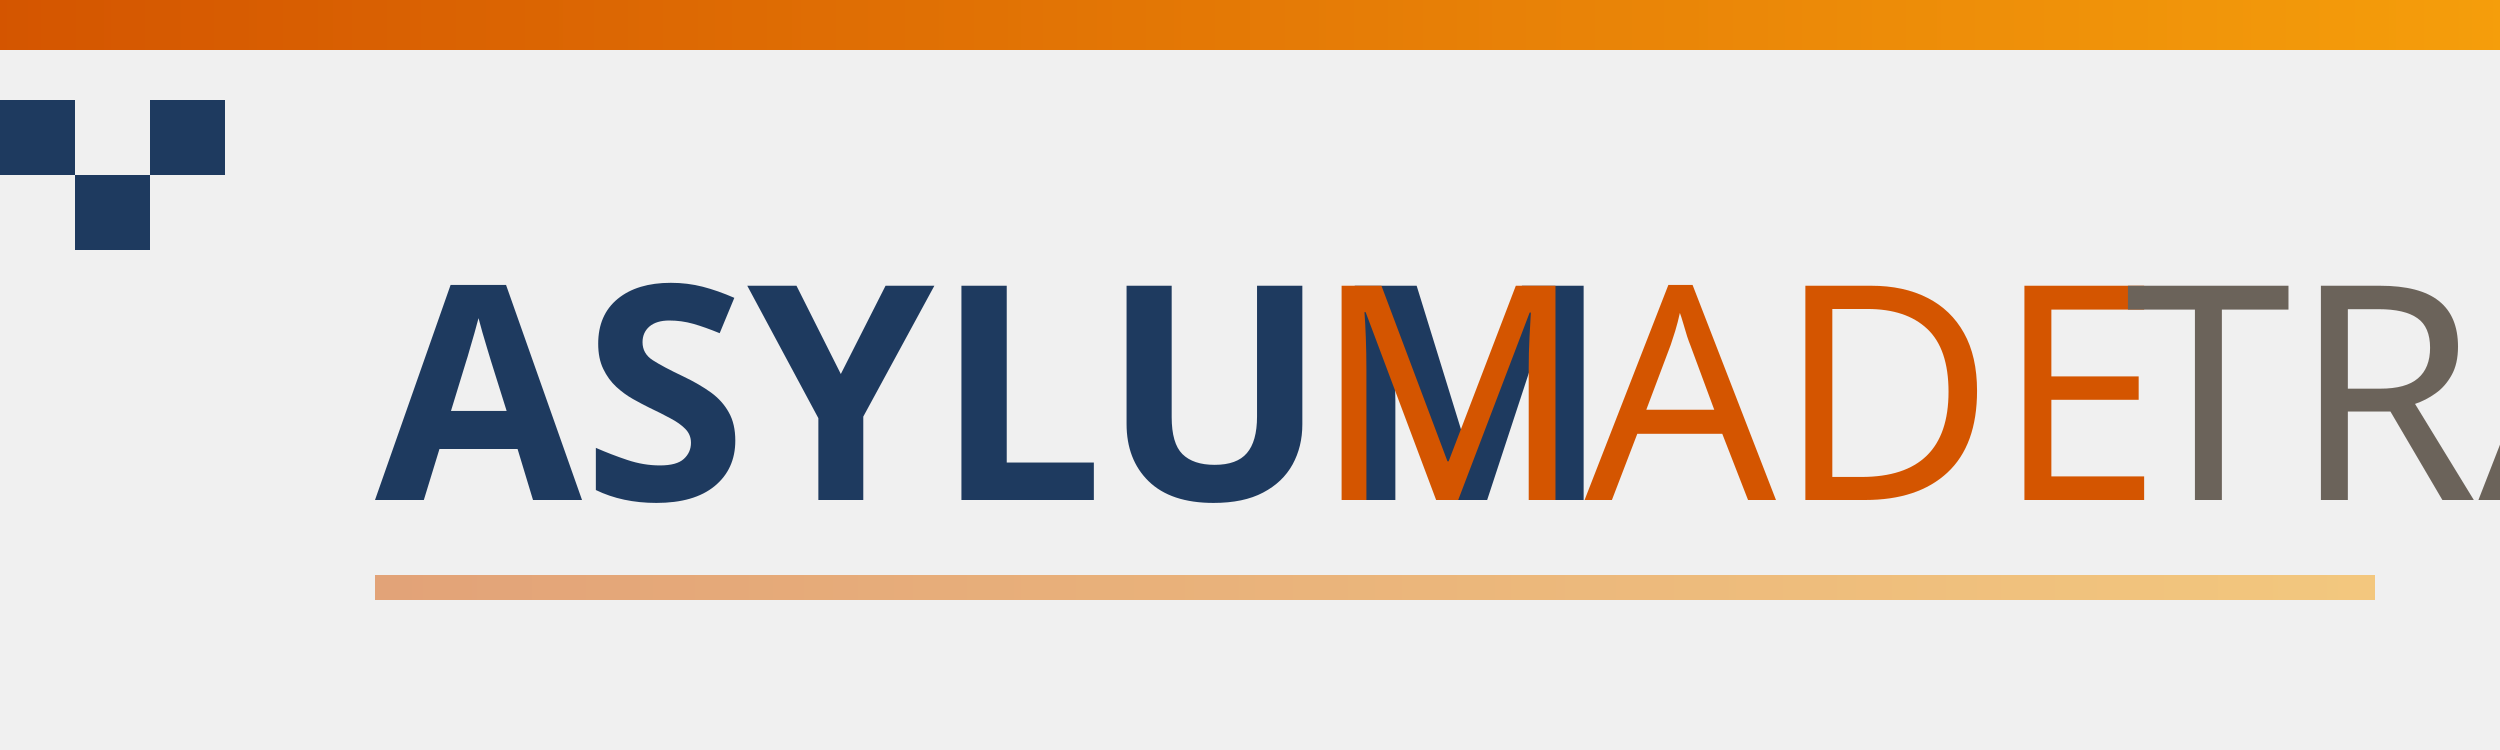
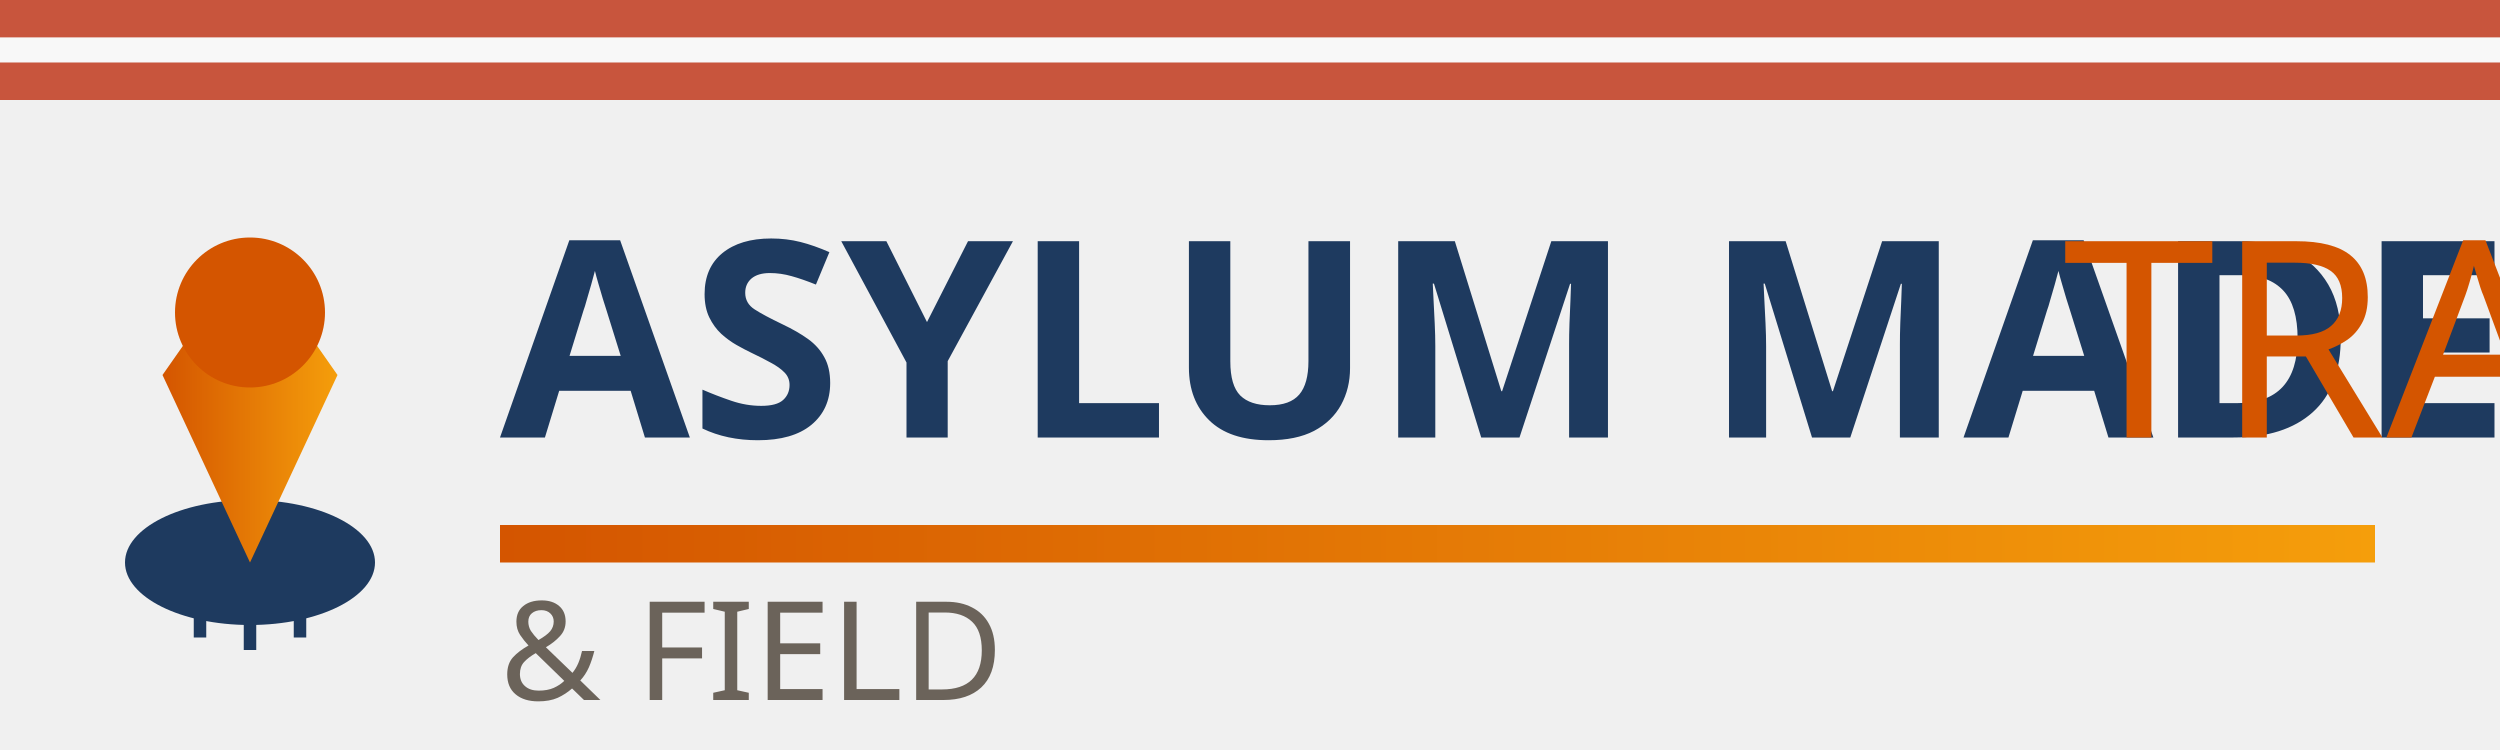
<svg xmlns="http://www.w3.org/2000/svg" viewBox="0 0 200 60" width="200" height="60">
  <defs>
    <linearGradient id="logoGrad" x1="0%" y1="0%" x2="100%" y2="0%">
      <stop offset="0%" style="stop-color:#D45500" />
      <stop offset="100%" style="stop-color:#F59E0B" />
    </linearGradient>
  </defs>
-   <rect x="0" y="0" width="200" height="4" fill="url(#logoGrad)" />
-   <g transform="translate(0, 8)">
-     <rect x="0" y="0" width="6" height="6" fill="#1E3A5F" />
-     <rect x="6" y="6" width="6" height="6" fill="#1E3A5F" />
-     <rect x="12" y="0" width="6" height="6" fill="#1E3A5F" />
+   <rect x="0" y="0" width="200" height="3" fill="#C8553D" />
+   <rect x="0" y="3" width="200" height="2" fill="white" opacity="0.5" />
+   <rect x="0" y="5" width="200" height="3" fill="#C8553D" />
+   <g transform="translate(8, 15)">
+     <ellipse cx="12" cy="30" rx="10" ry="5" fill="#1E3A5F" />
+     <path d="M5 15 L12 30 L19 15 L12 5 Z" fill="url(#logoGrad)" />
+     <circle cx="12" cy="10" r="6" fill="#D45500" />
+     <line x1="8" y1="32" x2="8" y2="36" stroke="#1E3A5F" stroke-width="1" />
+     <line x1="12" y1="33" x2="12" y2="37" stroke="#1E3A5F" stroke-width="1" />
+     <line x1="16" y1="32" x2="16" y2="36" stroke="#1E3A5F" stroke-width="1" />
  </g>
-   <text x="30" y="40" font-family="system-ui, sans-serif" font-size="24" font-weight="700" fill="#1E3A5F">ASYLUM</text>
-   <text x="105" y="40" font-family="system-ui, sans-serif" font-size="24" font-weight="400" fill="#D45500">MADE</text>
-   <text x="170" y="40" font-family="system-ui, sans-serif" font-size="24" font-weight="300" fill="#6B635A">TRACK</text>
-   <rect x="30" y="46" width="160" height="2" fill="url(#logoGrad)" opacity="0.5" />
+   <text x="40" y="35" font-family="system-ui, sans-serif" font-size="22" font-weight="700" fill="#1E3A5F">ASYLUM MADE</text>
+   <text x="165" y="35" font-family="system-ui, sans-serif" font-size="22" font-weight="400" fill="#D45500">TRACK</text>
+   <rect x="40" y="42" width="150" height="3" fill="url(#logoGrad)" />
+   <text x="40" y="56" font-family="system-ui, sans-serif" font-size="11" fill="#6B635A">&amp; FIELD</text>
</svg>
